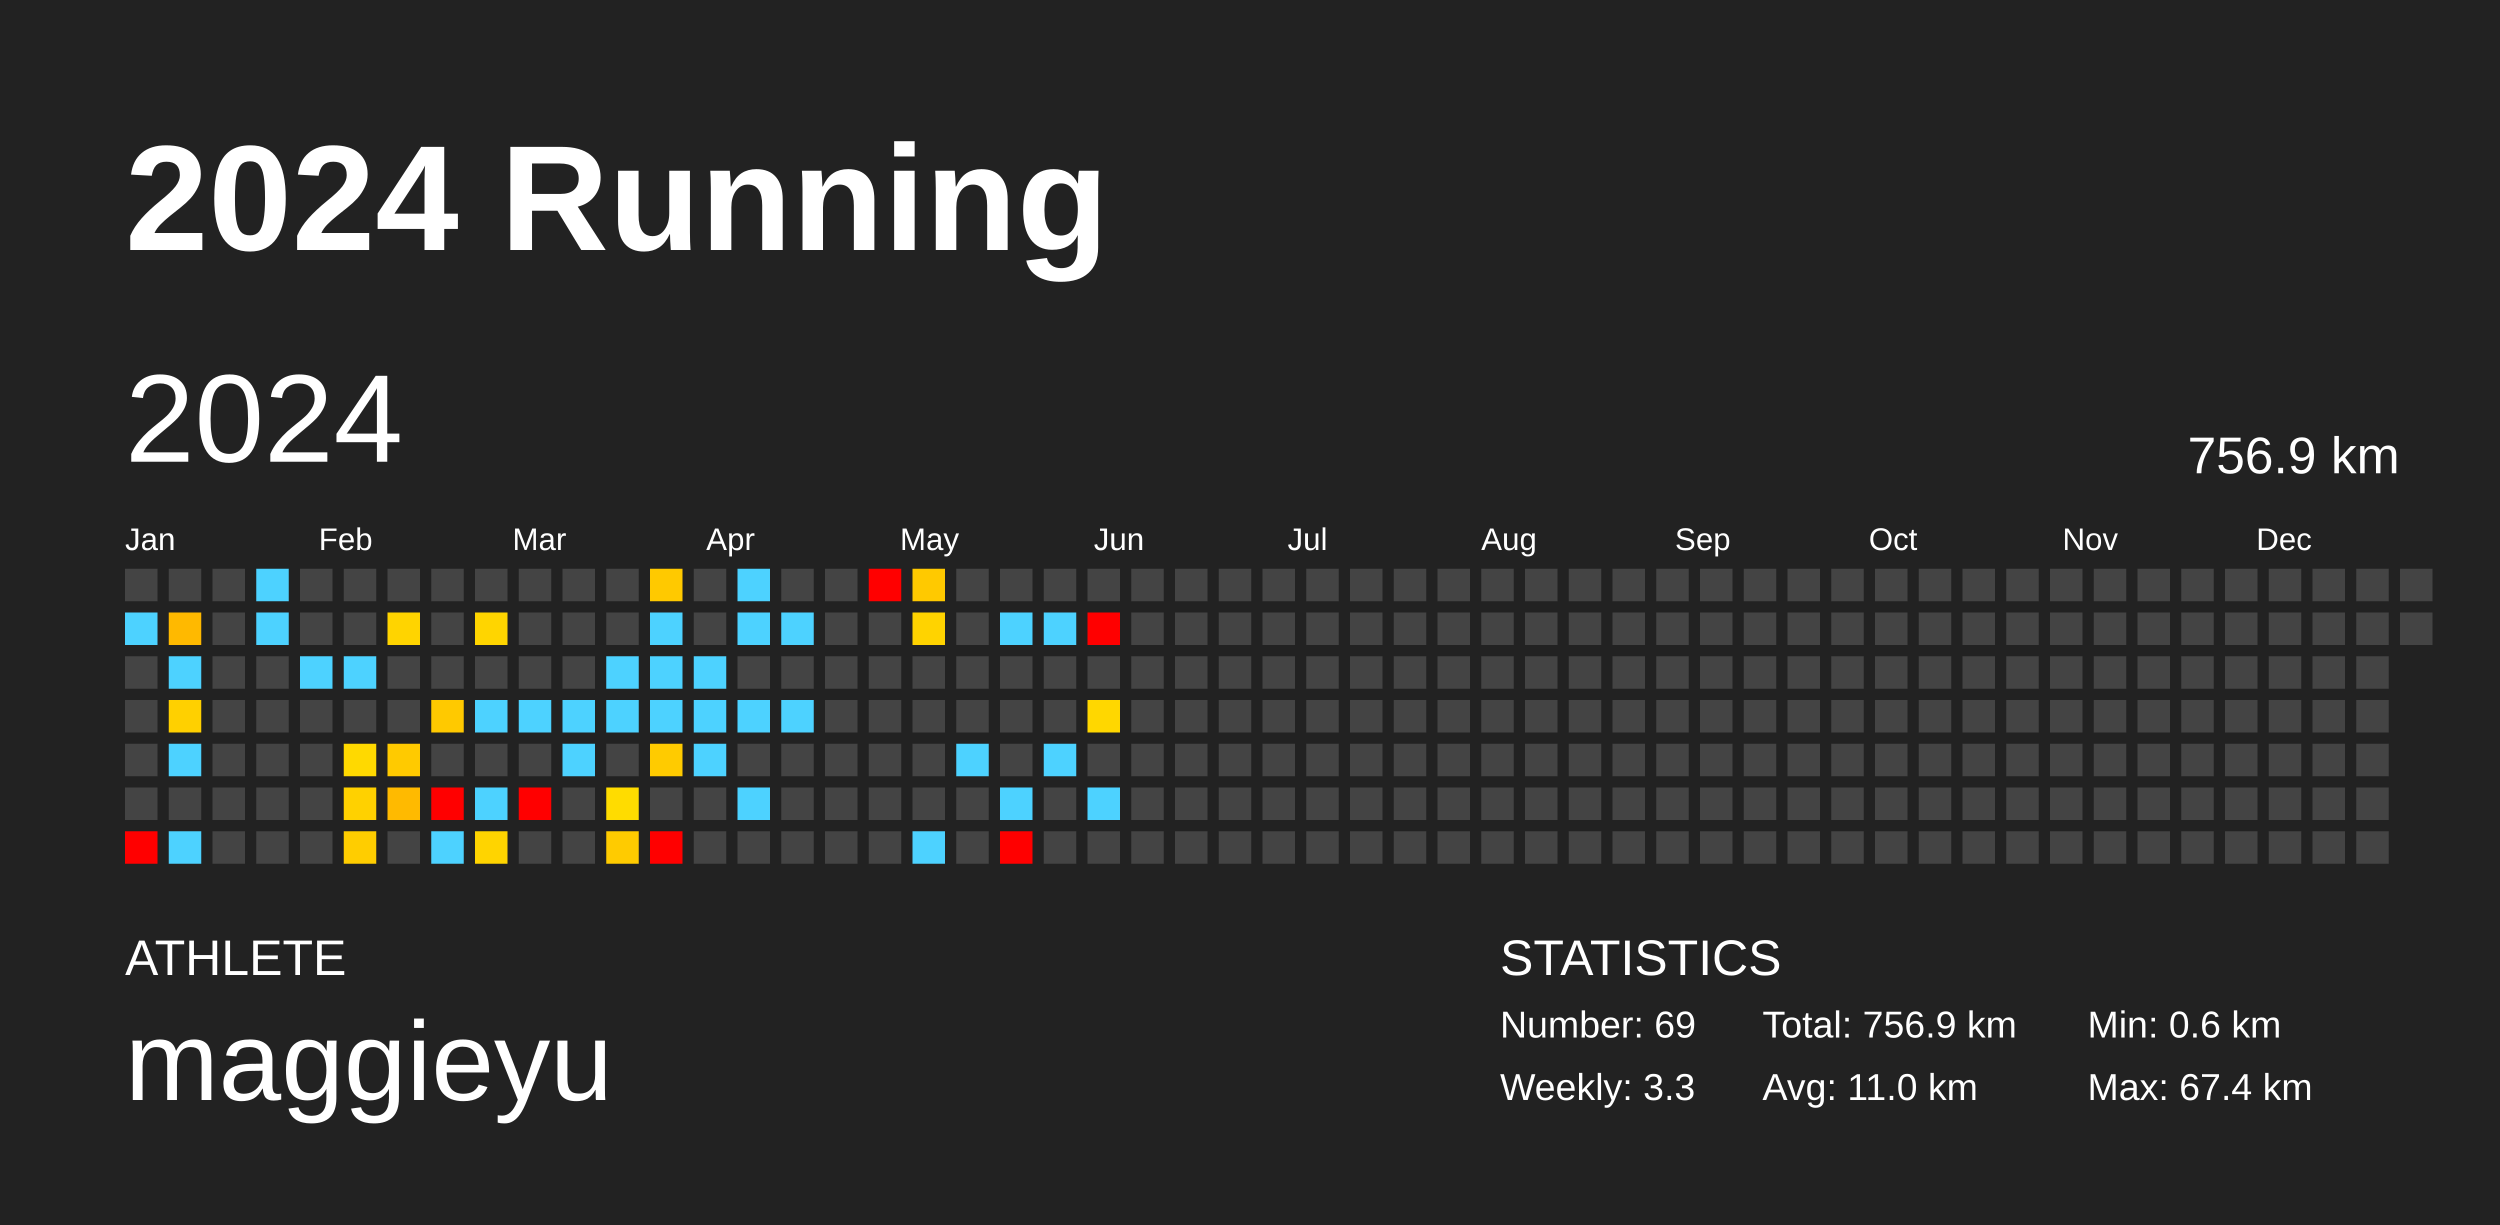
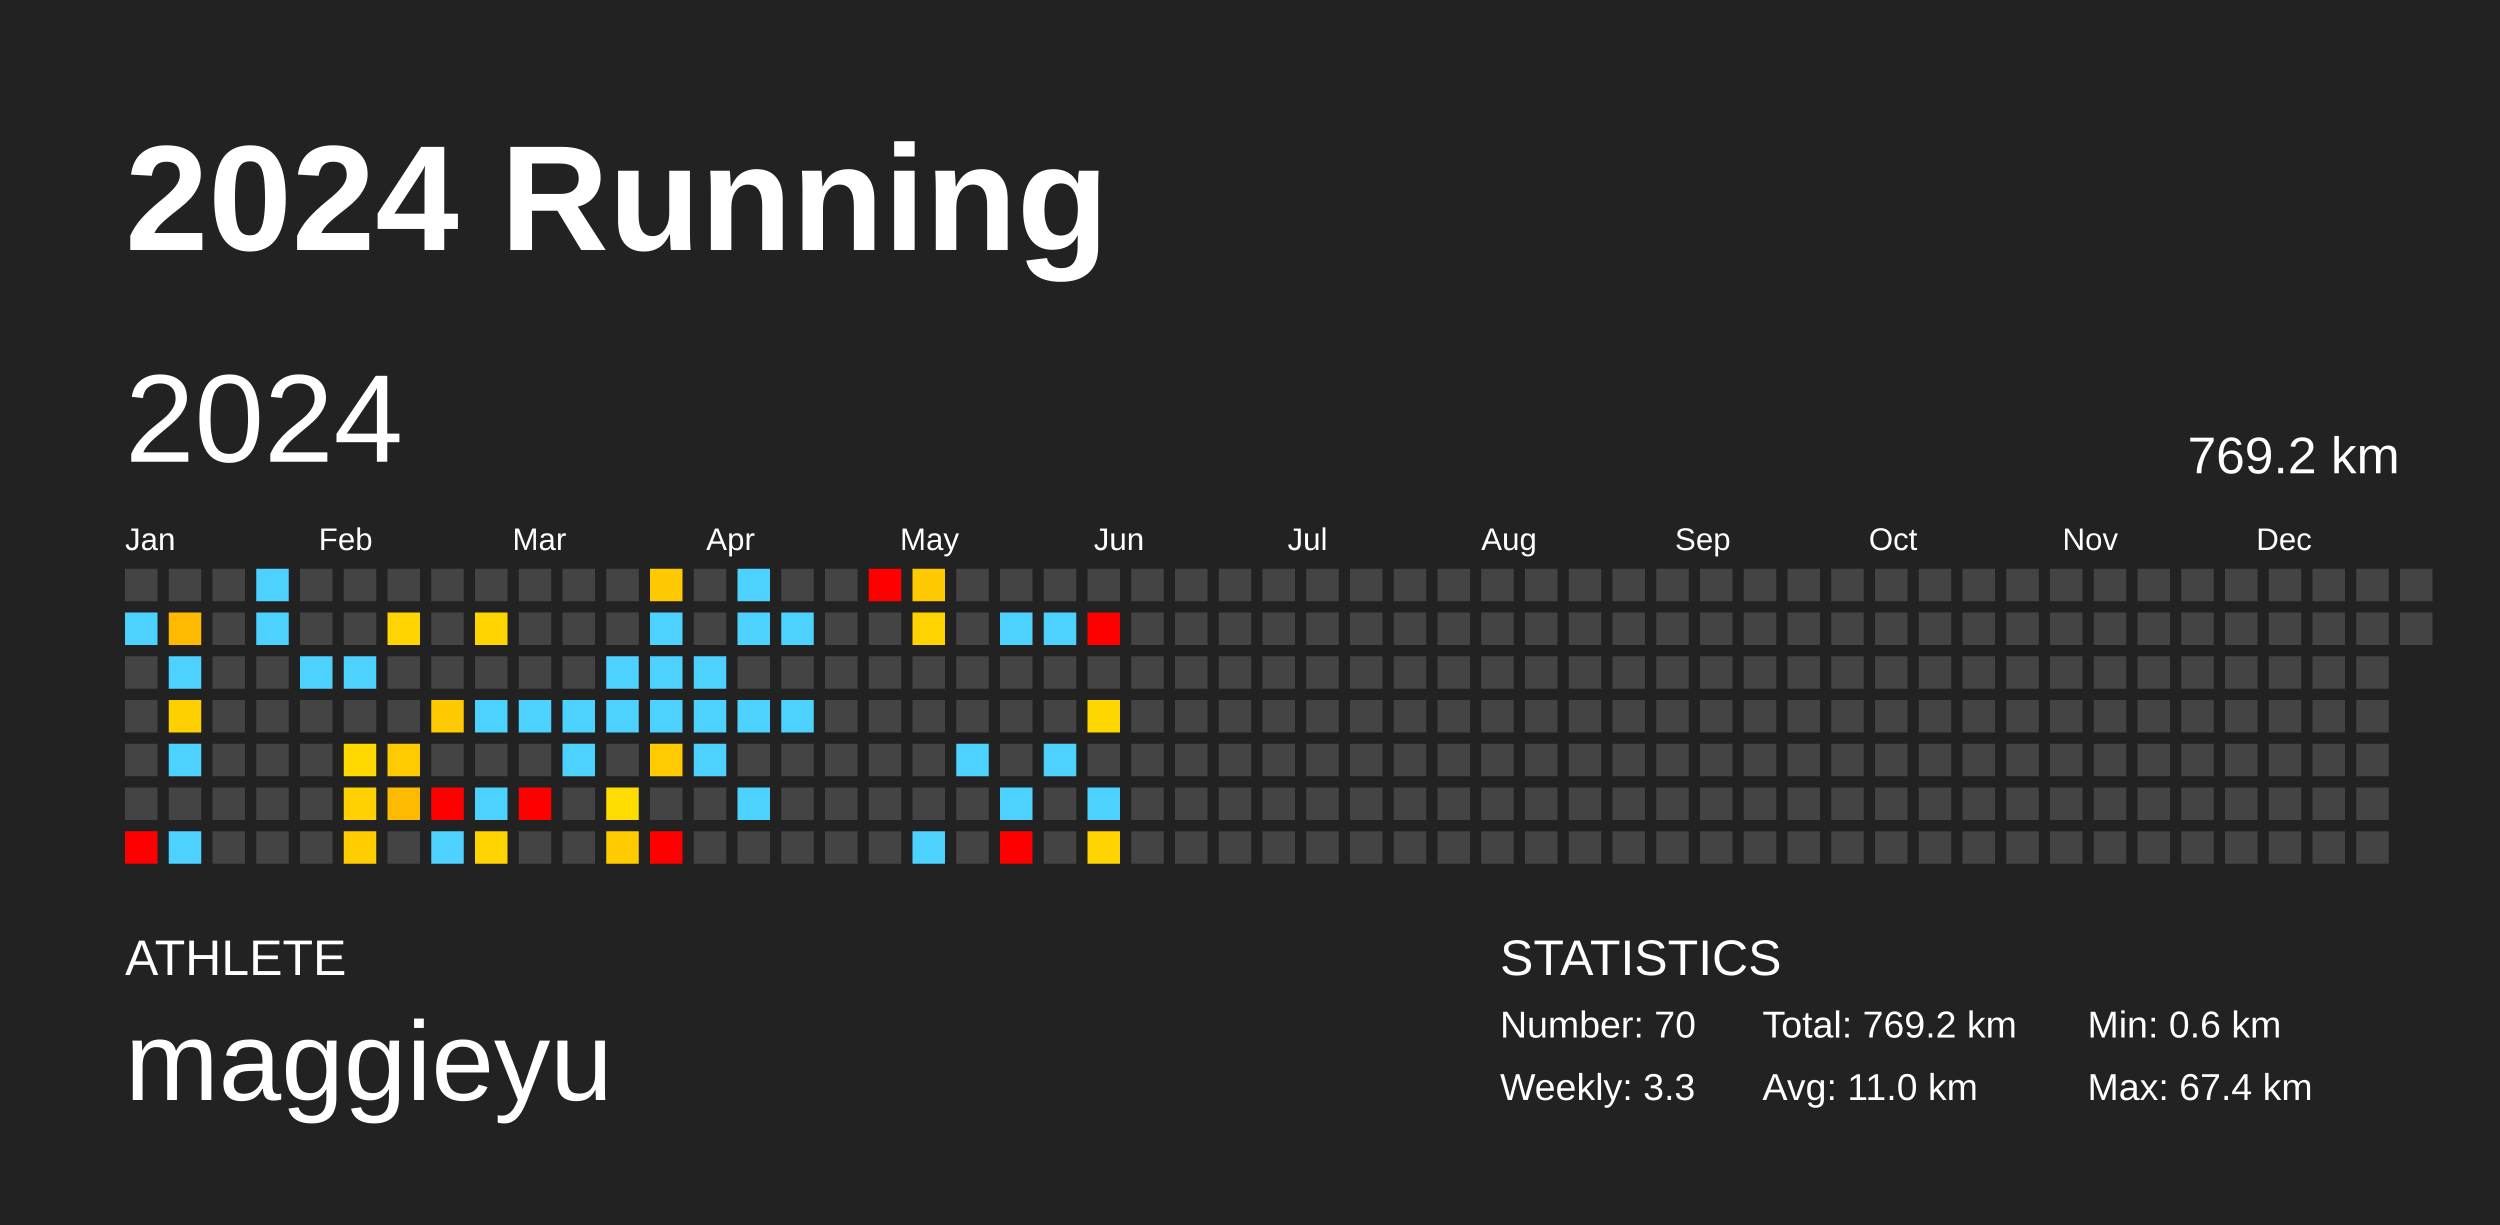
<svg xmlns="http://www.w3.org/2000/svg" baseProfile="full" height="98mm" version="1.1" viewBox="0,0,200,98" width="200mm">
  <defs />
  <rect fill="#222222" height="98" width="200" x="0" y="0" />
  <text fill="#FFFFFF" style="font-size:12px; font-family:Arial; font-weight:bold;" x="10" y="20">2024 Running</text>
  <text fill="#FFFFFF" style="font-size:4px; font-family:Arial" x="10" y="78">ATHLETE</text>
  <text fill="#FFFFFF" style="font-size:9px; font-family:Arial" x="10" y="88">maggieyu</text>
  <text fill="#FFFFFF" style="font-size:4px; font-family:Arial" x="120" y="78">STATISTICS</text>
-   <text fill="#FFFFFF" style="font-size:3px; font-family:Arial" x="120" y="83">Number: 69</text>
+   <text fill="#FFFFFF" style="font-size:3px; font-family:Arial" x="120" y="83">Number: 70</text>
  <text fill="#FFFFFF" style="font-size:3px; font-family:Arial" x="120" y="88">Weekly: 3.3</text>
-   <text fill="#FFFFFF" style="font-size:3px; font-family:Arial" x="141" y="83">Total: 756.9 km</text>
+   <text fill="#FFFFFF" style="font-size:3px; font-family:Arial" x="141" y="83">Total: 769.2 km</text>
  <text fill="#FFFFFF" style="font-size:3px; font-family:Arial" x="141" y="88">Avg: 11.0 km</text>
  <text fill="#FFFFFF" style="font-size:3px; font-family:Arial" x="167" y="83">Min: 0.6 km</text>
  <text fill="#FFFFFF" style="font-size:3px; font-family:Arial" x="167" y="88">Max: 67.4 km</text>
  <text dominant-baseline="hanging" fill="#FFFFFF" style="font-size:10.0px; font-family:Arial;" x="10" y="30">2024</text>
-   <text dominant-baseline="hanging" fill="#FFFFFF" style="font-size:4.125px; font-family:Arial;" x="175" y="35">756.9 km</text>
+   <text dominant-baseline="hanging" fill="#FFFFFF" style="font-size:4.125px; font-family:Arial;" x="175" y="35">769.2 km</text>
  <text fill="#FFFFFF" style="font-size:2.5px; font-family:Arial" x="10.0" y="44">Jan</text>
  <text fill="#FFFFFF" style="font-size:2.5px; font-family:Arial" x="25.5" y="44">Feb</text>
  <text fill="#FFFFFF" style="font-size:2.5px; font-family:Arial" x="41.0" y="44">Mar</text>
  <text fill="#FFFFFF" style="font-size:2.5px; font-family:Arial" x="56.5" y="44">Apr</text>
  <text fill="#FFFFFF" style="font-size:2.5px; font-family:Arial" x="72.0" y="44">May</text>
  <text fill="#FFFFFF" style="font-size:2.5px; font-family:Arial" x="87.5" y="44">Jun</text>
  <text fill="#FFFFFF" style="font-size:2.5px; font-family:Arial" x="103.0" y="44">Jul</text>
  <text fill="#FFFFFF" style="font-size:2.5px; font-family:Arial" x="118.5" y="44">Aug</text>
  <text fill="#FFFFFF" style="font-size:2.5px; font-family:Arial" x="134.0" y="44">Sep</text>
  <text fill="#FFFFFF" style="font-size:2.5px; font-family:Arial" x="149.5" y="44">Oct</text>
  <text fill="#FFFFFF" style="font-size:2.5px; font-family:Arial" x="165.0" y="44">Nov</text>
  <text fill="#FFFFFF" style="font-size:2.5px; font-family:Arial" x="180.5" y="44">Dec</text>
  <rect fill="#444444" height="2.6" width="2.6" x="10.0" y="45.5" />
  <rect fill="#4dd2ff" height="2.6" width="2.6" x="10.0" y="49.0" />
  <rect fill="#444444" height="2.6" width="2.6" x="10.0" y="52.5" />
  <rect fill="#444444" height="2.6" width="2.6" x="10.0" y="56.0" />
  <rect fill="#444444" height="2.6" width="2.6" x="10.0" y="59.5" />
  <rect fill="#444444" height="2.6" width="2.6" x="10.0" y="63.0" />
  <rect fill="red" height="2.6" width="2.6" x="10.0" y="66.5" />
  <rect fill="#444444" height="2.6" width="2.6" x="13.5" y="45.5" />
  <rect fill="#ffb900" height="2.6" width="2.6" x="13.5" y="49.0" />
  <rect fill="#4dd2ff" height="2.6" width="2.6" x="13.5" y="52.5" />
  <rect fill="#ffd000" height="2.6" width="2.6" x="13.5" y="56.0" />
  <rect fill="#4dd2ff" height="2.6" width="2.6" x="13.5" y="59.5" />
  <rect fill="#444444" height="2.6" width="2.6" x="13.5" y="63.0" />
  <rect fill="#4dd2ff" height="2.6" width="2.6" x="13.5" y="66.5" />
  <rect fill="#444444" height="2.6" width="2.6" x="17.0" y="45.5" />
  <rect fill="#444444" height="2.6" width="2.6" x="17.0" y="49.0" />
  <rect fill="#444444" height="2.6" width="2.6" x="17.0" y="52.5" />
  <rect fill="#444444" height="2.6" width="2.6" x="17.0" y="56.0" />
  <rect fill="#444444" height="2.6" width="2.6" x="17.0" y="59.5" />
  <rect fill="#444444" height="2.6" width="2.6" x="17.0" y="63.0" />
  <rect fill="#444444" height="2.6" width="2.6" x="17.0" y="66.5" />
  <rect fill="#4dd2ff" height="2.6" width="2.6" x="20.5" y="45.5" />
  <rect fill="#4dd2ff" height="2.6" width="2.6" x="20.5" y="49.0" />
  <rect fill="#444444" height="2.6" width="2.6" x="20.5" y="52.5" />
  <rect fill="#444444" height="2.6" width="2.6" x="20.5" y="56.0" />
  <rect fill="#444444" height="2.6" width="2.6" x="20.5" y="59.5" />
  <rect fill="#444444" height="2.6" width="2.6" x="20.5" y="63.0" />
  <rect fill="#444444" height="2.6" width="2.6" x="20.5" y="66.5" />
  <rect fill="#444444" height="2.6" width="2.6" x="24.0" y="45.5" />
  <rect fill="#444444" height="2.6" width="2.6" x="24.0" y="49.0" />
  <rect fill="#4dd2ff" height="2.6" width="2.6" x="24.0" y="52.5" />
  <rect fill="#444444" height="2.6" width="2.6" x="24.0" y="56.0" />
  <rect fill="#444444" height="2.6" width="2.6" x="24.0" y="59.5" />
  <rect fill="#444444" height="2.6" width="2.6" x="24.0" y="63.0" />
  <rect fill="#444444" height="2.6" width="2.6" x="24.0" y="66.5" />
  <rect fill="#444444" height="2.6" width="2.6" x="27.5" y="45.5" />
  <rect fill="#444444" height="2.6" width="2.6" x="27.5" y="49.0" />
  <rect fill="#4dd2ff" height="2.6" width="2.6" x="27.5" y="52.5" />
  <rect fill="#444444" height="2.6" width="2.6" x="27.5" y="56.0" />
  <rect fill="#ffd900" height="2.6" width="2.6" x="27.5" y="59.5" />
  <rect fill="#ffd100" height="2.6" width="2.6" x="27.5" y="63.0" />
  <rect fill="#ffcd00" height="2.6" width="2.6" x="27.5" y="66.5" />
  <rect fill="#444444" height="2.6" width="2.6" x="31.0" y="45.5" />
  <rect fill="#ffd400" height="2.6" width="2.6" x="31.0" y="49.0" />
  <rect fill="#444444" height="2.6" width="2.6" x="31.0" y="52.5" />
  <rect fill="#444444" height="2.6" width="2.6" x="31.0" y="56.0" />
  <rect fill="#ffca00" height="2.6" width="2.6" x="31.0" y="59.5" />
  <rect fill="#ffba00" height="2.6" width="2.6" x="31.0" y="63.0" />
  <rect fill="#444444" height="2.6" width="2.6" x="31.0" y="66.5" />
  <rect fill="#444444" height="2.6" width="2.6" x="34.5" y="45.5" />
  <rect fill="#444444" height="2.6" width="2.6" x="34.5" y="49.0" />
  <rect fill="#444444" height="2.6" width="2.6" x="34.5" y="52.5" />
  <rect fill="#ffc900" height="2.6" width="2.6" x="34.5" y="56.0" />
  <rect fill="#444444" height="2.6" width="2.6" x="34.5" y="59.5" />
  <rect fill="red" height="2.6" width="2.6" x="34.5" y="63.0" />
  <rect fill="#4dd2ff" height="2.6" width="2.6" x="34.5" y="66.5" />
  <rect fill="#444444" height="2.6" width="2.6" x="38.0" y="45.5" />
  <rect fill="#ffd500" height="2.6" width="2.6" x="38.0" y="49.0" />
  <rect fill="#444444" height="2.6" width="2.6" x="38.0" y="52.5" />
  <rect fill="#4dd2ff" height="2.6" width="2.6" x="38.0" y="56.0" />
  <rect fill="#444444" height="2.6" width="2.6" x="38.0" y="59.5" />
  <rect fill="#4dd2ff" height="2.6" width="2.6" x="38.0" y="63.0" />
  <rect fill="#ffd400" height="2.6" width="2.6" x="38.0" y="66.5" />
  <rect fill="#444444" height="2.6" width="2.6" x="41.5" y="45.5" />
  <rect fill="#444444" height="2.6" width="2.6" x="41.5" y="49.0" />
  <rect fill="#444444" height="2.6" width="2.6" x="41.5" y="52.5" />
  <rect fill="#4dd2ff" height="2.6" width="2.6" x="41.5" y="56.0" />
  <rect fill="#444444" height="2.6" width="2.6" x="41.5" y="59.5" />
  <rect fill="red" height="2.6" width="2.6" x="41.5" y="63.0" />
  <rect fill="#444444" height="2.6" width="2.6" x="41.5" y="66.5" />
  <rect fill="#444444" height="2.6" width="2.6" x="45.0" y="45.5" />
  <rect fill="#444444" height="2.6" width="2.6" x="45.0" y="49.0" />
  <rect fill="#444444" height="2.6" width="2.6" x="45.0" y="52.5" />
  <rect fill="#4dd2ff" height="2.6" width="2.6" x="45.0" y="56.0" />
  <rect fill="#4dd2ff" height="2.6" width="2.6" x="45.0" y="59.5" />
  <rect fill="#444444" height="2.6" width="2.6" x="45.0" y="63.0" />
  <rect fill="#444444" height="2.6" width="2.6" x="45.0" y="66.5" />
  <rect fill="#444444" height="2.6" width="2.6" x="48.5" y="45.5" />
  <rect fill="#444444" height="2.6" width="2.6" x="48.5" y="49.0" />
  <rect fill="#4dd2ff" height="2.6" width="2.6" x="48.5" y="52.5" />
  <rect fill="#4dd2ff" height="2.6" width="2.6" x="48.5" y="56.0" />
  <rect fill="#444444" height="2.6" width="2.6" x="48.5" y="59.5" />
  <rect fill="#ffdc00" height="2.6" width="2.6" x="48.5" y="63.0" />
  <rect fill="#ffcb00" height="2.6" width="2.6" x="48.5" y="66.5" />
  <rect fill="#ffc900" height="2.6" width="2.6" x="52.0" y="45.5" />
  <rect fill="#4dd2ff" height="2.6" width="2.6" x="52.0" y="49.0" />
  <rect fill="#4dd2ff" height="2.6" width="2.6" x="52.0" y="52.5" />
  <rect fill="#4dd2ff" height="2.6" width="2.6" x="52.0" y="56.0" />
  <rect fill="#ffcb00" height="2.6" width="2.6" x="52.0" y="59.5" />
  <rect fill="#444444" height="2.6" width="2.6" x="52.0" y="63.0" />
  <rect fill="red" height="2.6" width="2.6" x="52.0" y="66.5" />
  <rect fill="#444444" height="2.6" width="2.6" x="55.5" y="45.5" />
  <rect fill="#444444" height="2.6" width="2.6" x="55.5" y="49.0" />
  <rect fill="#4dd2ff" height="2.6" width="2.6" x="55.5" y="52.5" />
  <rect fill="#4dd2ff" height="2.6" width="2.6" x="55.5" y="56.0" />
  <rect fill="#4dd2ff" height="2.6" width="2.6" x="55.5" y="59.5" />
  <rect fill="#444444" height="2.6" width="2.6" x="55.5" y="63.0" />
  <rect fill="#444444" height="2.6" width="2.6" x="55.5" y="66.5" />
  <rect fill="#4dd2ff" height="2.6" width="2.6" x="59.0" y="45.5" />
  <rect fill="#4dd2ff" height="2.6" width="2.6" x="59.0" y="49.0" />
  <rect fill="#444444" height="2.6" width="2.6" x="59.0" y="52.5" />
  <rect fill="#4dd2ff" height="2.6" width="2.6" x="59.0" y="56.0" />
  <rect fill="#444444" height="2.6" width="2.6" x="59.0" y="59.5" />
  <rect fill="#4dd2ff" height="2.6" width="2.6" x="59.0" y="63.0" />
  <rect fill="#444444" height="2.6" width="2.6" x="59.0" y="66.5" />
  <rect fill="#444444" height="2.6" width="2.6" x="62.5" y="45.5" />
  <rect fill="#4dd2ff" height="2.6" width="2.6" x="62.5" y="49.0" />
  <rect fill="#444444" height="2.6" width="2.6" x="62.5" y="52.5" />
  <rect fill="#4dd2ff" height="2.6" width="2.6" x="62.5" y="56.0" />
  <rect fill="#444444" height="2.6" width="2.6" x="62.5" y="59.5" />
  <rect fill="#444444" height="2.6" width="2.6" x="62.5" y="63.0" />
  <rect fill="#444444" height="2.6" width="2.6" x="62.5" y="66.5" />
  <rect fill="#444444" height="2.6" width="2.6" x="66.0" y="45.5" />
  <rect fill="#444444" height="2.6" width="2.6" x="66.0" y="49.0" />
  <rect fill="#444444" height="2.6" width="2.6" x="66.0" y="52.5" />
  <rect fill="#444444" height="2.6" width="2.6" x="66.0" y="56.0" />
  <rect fill="#444444" height="2.6" width="2.6" x="66.0" y="59.5" />
  <rect fill="#444444" height="2.6" width="2.6" x="66.0" y="63.0" />
  <rect fill="#444444" height="2.6" width="2.6" x="66.0" y="66.5" />
  <rect fill="red" height="2.6" width="2.6" x="69.5" y="45.5" />
  <rect fill="#444444" height="2.6" width="2.6" x="69.5" y="49.0" />
  <rect fill="#444444" height="2.6" width="2.6" x="69.5" y="52.5" />
  <rect fill="#444444" height="2.6" width="2.6" x="69.5" y="56.0" />
  <rect fill="#444444" height="2.6" width="2.6" x="69.5" y="59.5" />
  <rect fill="#444444" height="2.6" width="2.6" x="69.5" y="63.0" />
  <rect fill="#444444" height="2.6" width="2.6" x="69.5" y="66.5" />
  <rect fill="#ffc900" height="2.6" width="2.6" x="73.0" y="45.5" />
  <rect fill="#ffd300" height="2.6" width="2.6" x="73.0" y="49.0" />
  <rect fill="#444444" height="2.6" width="2.6" x="73.0" y="52.5" />
  <rect fill="#444444" height="2.6" width="2.6" x="73.0" y="56.0" />
  <rect fill="#444444" height="2.6" width="2.6" x="73.0" y="59.5" />
  <rect fill="#444444" height="2.6" width="2.6" x="73.0" y="63.0" />
  <rect fill="#4dd2ff" height="2.6" width="2.6" x="73.0" y="66.5" />
  <rect fill="#444444" height="2.6" width="2.6" x="76.5" y="45.5" />
  <rect fill="#444444" height="2.6" width="2.6" x="76.5" y="49.0" />
  <rect fill="#444444" height="2.6" width="2.6" x="76.5" y="52.5" />
  <rect fill="#444444" height="2.6" width="2.6" x="76.5" y="56.0" />
  <rect fill="#4dd2ff" height="2.6" width="2.6" x="76.5" y="59.5" />
  <rect fill="#444444" height="2.6" width="2.6" x="76.5" y="63.0" />
  <rect fill="#444444" height="2.6" width="2.6" x="76.5" y="66.5" />
  <rect fill="#444444" height="2.6" width="2.6" x="80.0" y="45.5" />
  <rect fill="#4dd2ff" height="2.6" width="2.6" x="80.0" y="49.0" />
  <rect fill="#444444" height="2.6" width="2.6" x="80.0" y="52.5" />
  <rect fill="#444444" height="2.6" width="2.6" x="80.0" y="56.0" />
  <rect fill="#444444" height="2.6" width="2.6" x="80.0" y="59.5" />
  <rect fill="#4dd2ff" height="2.6" width="2.6" x="80.0" y="63.0" />
  <rect fill="red" height="2.6" width="2.6" x="80.0" y="66.5" />
  <rect fill="#444444" height="2.6" width="2.6" x="83.5" y="45.5" />
  <rect fill="#4dd2ff" height="2.6" width="2.6" x="83.5" y="49.0" />
  <rect fill="#444444" height="2.6" width="2.6" x="83.5" y="52.5" />
  <rect fill="#444444" height="2.6" width="2.6" x="83.5" y="56.0" />
  <rect fill="#4dd2ff" height="2.6" width="2.6" x="83.5" y="59.5" />
  <rect fill="#444444" height="2.6" width="2.6" x="83.5" y="63.0" />
  <rect fill="#444444" height="2.6" width="2.6" x="83.5" y="66.5" />
  <rect fill="#444444" height="2.6" width="2.6" x="87.0" y="45.5" />
  <rect fill="red" height="2.6" width="2.6" x="87.0" y="49.0" />
  <rect fill="#444444" height="2.6" width="2.6" x="87.0" y="52.5" />
  <rect fill="#ffd700" height="2.6" width="2.6" x="87.0" y="56.0" />
  <rect fill="#444444" height="2.6" width="2.6" x="87.0" y="59.5" />
  <rect fill="#4dd2ff" height="2.6" width="2.6" x="87.0" y="63.0" />
-   <rect fill="#444444" height="2.6" width="2.6" x="87.0" y="66.5" />
+   <rect fill="#ffd400" height="2.6" width="2.6" x="87.0" y="66.5" />
  <rect fill="#444444" height="2.6" width="2.6" x="90.5" y="45.5" />
  <rect fill="#444444" height="2.6" width="2.6" x="90.5" y="49.0" />
  <rect fill="#444444" height="2.6" width="2.6" x="90.5" y="52.5" />
  <rect fill="#444444" height="2.6" width="2.6" x="90.5" y="56.0" />
  <rect fill="#444444" height="2.6" width="2.6" x="90.5" y="59.5" />
  <rect fill="#444444" height="2.6" width="2.6" x="90.5" y="63.0" />
  <rect fill="#444444" height="2.6" width="2.6" x="90.5" y="66.5" />
  <rect fill="#444444" height="2.6" width="2.6" x="94.0" y="45.5" />
  <rect fill="#444444" height="2.6" width="2.6" x="94.0" y="49.0" />
  <rect fill="#444444" height="2.6" width="2.6" x="94.0" y="52.5" />
  <rect fill="#444444" height="2.6" width="2.6" x="94.0" y="56.0" />
  <rect fill="#444444" height="2.6" width="2.6" x="94.0" y="59.5" />
  <rect fill="#444444" height="2.6" width="2.6" x="94.0" y="63.0" />
  <rect fill="#444444" height="2.6" width="2.6" x="94.0" y="66.5" />
  <rect fill="#444444" height="2.6" width="2.6" x="97.5" y="45.5" />
  <rect fill="#444444" height="2.6" width="2.6" x="97.5" y="49.0" />
  <rect fill="#444444" height="2.6" width="2.6" x="97.5" y="52.5" />
  <rect fill="#444444" height="2.6" width="2.6" x="97.5" y="56.0" />
  <rect fill="#444444" height="2.6" width="2.6" x="97.5" y="59.5" />
  <rect fill="#444444" height="2.6" width="2.6" x="97.5" y="63.0" />
  <rect fill="#444444" height="2.6" width="2.6" x="97.5" y="66.5" />
  <rect fill="#444444" height="2.6" width="2.6" x="101.0" y="45.5" />
  <rect fill="#444444" height="2.6" width="2.6" x="101.0" y="49.0" />
  <rect fill="#444444" height="2.6" width="2.6" x="101.0" y="52.5" />
  <rect fill="#444444" height="2.6" width="2.6" x="101.0" y="56.0" />
  <rect fill="#444444" height="2.6" width="2.6" x="101.0" y="59.5" />
  <rect fill="#444444" height="2.6" width="2.6" x="101.0" y="63.0" />
  <rect fill="#444444" height="2.6" width="2.6" x="101.0" y="66.5" />
  <rect fill="#444444" height="2.6" width="2.6" x="104.5" y="45.5" />
  <rect fill="#444444" height="2.6" width="2.6" x="104.5" y="49.0" />
  <rect fill="#444444" height="2.6" width="2.6" x="104.5" y="52.5" />
  <rect fill="#444444" height="2.6" width="2.6" x="104.5" y="56.0" />
  <rect fill="#444444" height="2.6" width="2.6" x="104.5" y="59.5" />
  <rect fill="#444444" height="2.6" width="2.6" x="104.5" y="63.0" />
  <rect fill="#444444" height="2.6" width="2.6" x="104.5" y="66.5" />
  <rect fill="#444444" height="2.6" width="2.6" x="108.0" y="45.5" />
  <rect fill="#444444" height="2.6" width="2.6" x="108.0" y="49.0" />
  <rect fill="#444444" height="2.6" width="2.6" x="108.0" y="52.5" />
  <rect fill="#444444" height="2.6" width="2.6" x="108.0" y="56.0" />
  <rect fill="#444444" height="2.6" width="2.6" x="108.0" y="59.5" />
  <rect fill="#444444" height="2.6" width="2.6" x="108.0" y="63.0" />
  <rect fill="#444444" height="2.6" width="2.6" x="108.0" y="66.5" />
  <rect fill="#444444" height="2.6" width="2.6" x="111.5" y="45.5" />
  <rect fill="#444444" height="2.6" width="2.6" x="111.5" y="49.0" />
  <rect fill="#444444" height="2.6" width="2.6" x="111.5" y="52.5" />
  <rect fill="#444444" height="2.6" width="2.6" x="111.5" y="56.0" />
  <rect fill="#444444" height="2.6" width="2.6" x="111.5" y="59.5" />
  <rect fill="#444444" height="2.6" width="2.6" x="111.5" y="63.0" />
  <rect fill="#444444" height="2.6" width="2.6" x="111.5" y="66.5" />
  <rect fill="#444444" height="2.6" width="2.6" x="115.0" y="45.5" />
  <rect fill="#444444" height="2.6" width="2.6" x="115.0" y="49.0" />
  <rect fill="#444444" height="2.6" width="2.6" x="115.0" y="52.5" />
  <rect fill="#444444" height="2.6" width="2.6" x="115.0" y="56.0" />
  <rect fill="#444444" height="2.6" width="2.6" x="115.0" y="59.5" />
  <rect fill="#444444" height="2.6" width="2.6" x="115.0" y="63.0" />
  <rect fill="#444444" height="2.6" width="2.6" x="115.0" y="66.5" />
  <rect fill="#444444" height="2.6" width="2.6" x="118.5" y="45.5" />
  <rect fill="#444444" height="2.6" width="2.6" x="118.5" y="49.0" />
  <rect fill="#444444" height="2.6" width="2.6" x="118.5" y="52.5" />
  <rect fill="#444444" height="2.6" width="2.6" x="118.5" y="56.0" />
  <rect fill="#444444" height="2.6" width="2.6" x="118.5" y="59.5" />
  <rect fill="#444444" height="2.6" width="2.6" x="118.5" y="63.0" />
  <rect fill="#444444" height="2.6" width="2.6" x="118.5" y="66.5" />
  <rect fill="#444444" height="2.6" width="2.6" x="122.0" y="45.5" />
  <rect fill="#444444" height="2.6" width="2.6" x="122.0" y="49.0" />
  <rect fill="#444444" height="2.6" width="2.6" x="122.0" y="52.5" />
  <rect fill="#444444" height="2.6" width="2.6" x="122.0" y="56.0" />
  <rect fill="#444444" height="2.6" width="2.6" x="122.0" y="59.5" />
  <rect fill="#444444" height="2.6" width="2.6" x="122.0" y="63.0" />
  <rect fill="#444444" height="2.6" width="2.6" x="122.0" y="66.5" />
  <rect fill="#444444" height="2.6" width="2.6" x="125.5" y="45.5" />
  <rect fill="#444444" height="2.6" width="2.6" x="125.5" y="49.0" />
  <rect fill="#444444" height="2.6" width="2.6" x="125.5" y="52.5" />
  <rect fill="#444444" height="2.6" width="2.6" x="125.5" y="56.0" />
  <rect fill="#444444" height="2.6" width="2.6" x="125.5" y="59.5" />
  <rect fill="#444444" height="2.6" width="2.6" x="125.5" y="63.0" />
  <rect fill="#444444" height="2.6" width="2.6" x="125.5" y="66.5" />
  <rect fill="#444444" height="2.6" width="2.6" x="129.0" y="45.5" />
  <rect fill="#444444" height="2.6" width="2.6" x="129.0" y="49.0" />
  <rect fill="#444444" height="2.6" width="2.6" x="129.0" y="52.5" />
  <rect fill="#444444" height="2.6" width="2.6" x="129.0" y="56.0" />
  <rect fill="#444444" height="2.6" width="2.6" x="129.0" y="59.5" />
  <rect fill="#444444" height="2.6" width="2.6" x="129.0" y="63.0" />
  <rect fill="#444444" height="2.6" width="2.6" x="129.0" y="66.5" />
  <rect fill="#444444" height="2.6" width="2.6" x="132.5" y="45.5" />
  <rect fill="#444444" height="2.6" width="2.6" x="132.5" y="49.0" />
  <rect fill="#444444" height="2.6" width="2.6" x="132.5" y="52.5" />
  <rect fill="#444444" height="2.6" width="2.6" x="132.5" y="56.0" />
  <rect fill="#444444" height="2.6" width="2.6" x="132.5" y="59.5" />
  <rect fill="#444444" height="2.6" width="2.6" x="132.5" y="63.0" />
  <rect fill="#444444" height="2.6" width="2.6" x="132.5" y="66.5" />
  <rect fill="#444444" height="2.6" width="2.6" x="136.0" y="45.5" />
  <rect fill="#444444" height="2.6" width="2.6" x="136.0" y="49.0" />
  <rect fill="#444444" height="2.6" width="2.6" x="136.0" y="52.5" />
  <rect fill="#444444" height="2.6" width="2.6" x="136.0" y="56.0" />
  <rect fill="#444444" height="2.6" width="2.6" x="136.0" y="59.5" />
  <rect fill="#444444" height="2.6" width="2.6" x="136.0" y="63.0" />
  <rect fill="#444444" height="2.6" width="2.6" x="136.0" y="66.5" />
  <rect fill="#444444" height="2.6" width="2.6" x="139.5" y="45.5" />
  <rect fill="#444444" height="2.6" width="2.6" x="139.5" y="49.0" />
  <rect fill="#444444" height="2.6" width="2.6" x="139.5" y="52.5" />
  <rect fill="#444444" height="2.6" width="2.6" x="139.5" y="56.0" />
  <rect fill="#444444" height="2.6" width="2.6" x="139.5" y="59.5" />
  <rect fill="#444444" height="2.6" width="2.6" x="139.5" y="63.0" />
  <rect fill="#444444" height="2.6" width="2.6" x="139.5" y="66.5" />
  <rect fill="#444444" height="2.6" width="2.6" x="143.0" y="45.5" />
  <rect fill="#444444" height="2.6" width="2.6" x="143.0" y="49.0" />
  <rect fill="#444444" height="2.6" width="2.6" x="143.0" y="52.5" />
  <rect fill="#444444" height="2.6" width="2.6" x="143.0" y="56.0" />
  <rect fill="#444444" height="2.6" width="2.6" x="143.0" y="59.5" />
  <rect fill="#444444" height="2.6" width="2.6" x="143.0" y="63.0" />
  <rect fill="#444444" height="2.6" width="2.6" x="143.0" y="66.5" />
  <rect fill="#444444" height="2.6" width="2.6" x="146.5" y="45.5" />
  <rect fill="#444444" height="2.6" width="2.6" x="146.5" y="49.0" />
  <rect fill="#444444" height="2.6" width="2.6" x="146.5" y="52.5" />
  <rect fill="#444444" height="2.6" width="2.6" x="146.5" y="56.0" />
  <rect fill="#444444" height="2.6" width="2.6" x="146.5" y="59.5" />
  <rect fill="#444444" height="2.6" width="2.6" x="146.5" y="63.0" />
  <rect fill="#444444" height="2.6" width="2.6" x="146.5" y="66.5" />
  <rect fill="#444444" height="2.6" width="2.6" x="150.0" y="45.5" />
  <rect fill="#444444" height="2.6" width="2.6" x="150.0" y="49.0" />
  <rect fill="#444444" height="2.6" width="2.6" x="150.0" y="52.5" />
  <rect fill="#444444" height="2.6" width="2.6" x="150.0" y="56.0" />
  <rect fill="#444444" height="2.6" width="2.6" x="150.0" y="59.5" />
  <rect fill="#444444" height="2.6" width="2.6" x="150.0" y="63.0" />
  <rect fill="#444444" height="2.6" width="2.6" x="150.0" y="66.5" />
  <rect fill="#444444" height="2.6" width="2.6" x="153.5" y="45.5" />
  <rect fill="#444444" height="2.6" width="2.6" x="153.5" y="49.0" />
  <rect fill="#444444" height="2.6" width="2.6" x="153.5" y="52.5" />
  <rect fill="#444444" height="2.6" width="2.6" x="153.5" y="56.0" />
  <rect fill="#444444" height="2.6" width="2.6" x="153.5" y="59.5" />
  <rect fill="#444444" height="2.6" width="2.6" x="153.5" y="63.0" />
  <rect fill="#444444" height="2.6" width="2.6" x="153.5" y="66.5" />
  <rect fill="#444444" height="2.6" width="2.6" x="157.0" y="45.5" />
  <rect fill="#444444" height="2.6" width="2.6" x="157.0" y="49.0" />
  <rect fill="#444444" height="2.6" width="2.6" x="157.0" y="52.5" />
  <rect fill="#444444" height="2.6" width="2.6" x="157.0" y="56.0" />
  <rect fill="#444444" height="2.6" width="2.6" x="157.0" y="59.5" />
  <rect fill="#444444" height="2.6" width="2.6" x="157.0" y="63.0" />
  <rect fill="#444444" height="2.6" width="2.6" x="157.0" y="66.5" />
  <rect fill="#444444" height="2.6" width="2.6" x="160.5" y="45.5" />
  <rect fill="#444444" height="2.6" width="2.6" x="160.5" y="49.0" />
  <rect fill="#444444" height="2.6" width="2.6" x="160.5" y="52.5" />
  <rect fill="#444444" height="2.6" width="2.6" x="160.5" y="56.0" />
  <rect fill="#444444" height="2.6" width="2.6" x="160.5" y="59.5" />
  <rect fill="#444444" height="2.6" width="2.6" x="160.5" y="63.0" />
  <rect fill="#444444" height="2.6" width="2.6" x="160.5" y="66.5" />
  <rect fill="#444444" height="2.6" width="2.6" x="164.0" y="45.5" />
  <rect fill="#444444" height="2.6" width="2.6" x="164.0" y="49.0" />
  <rect fill="#444444" height="2.6" width="2.6" x="164.0" y="52.5" />
  <rect fill="#444444" height="2.6" width="2.6" x="164.0" y="56.0" />
  <rect fill="#444444" height="2.6" width="2.6" x="164.0" y="59.5" />
  <rect fill="#444444" height="2.6" width="2.6" x="164.0" y="63.0" />
  <rect fill="#444444" height="2.6" width="2.6" x="164.0" y="66.5" />
  <rect fill="#444444" height="2.6" width="2.6" x="167.5" y="45.5" />
  <rect fill="#444444" height="2.6" width="2.6" x="167.5" y="49.0" />
  <rect fill="#444444" height="2.6" width="2.6" x="167.5" y="52.5" />
  <rect fill="#444444" height="2.6" width="2.6" x="167.5" y="56.0" />
  <rect fill="#444444" height="2.6" width="2.6" x="167.5" y="59.5" />
  <rect fill="#444444" height="2.6" width="2.6" x="167.5" y="63.0" />
  <rect fill="#444444" height="2.6" width="2.6" x="167.5" y="66.5" />
  <rect fill="#444444" height="2.6" width="2.6" x="171.0" y="45.5" />
  <rect fill="#444444" height="2.6" width="2.6" x="171.0" y="49.0" />
  <rect fill="#444444" height="2.6" width="2.6" x="171.0" y="52.5" />
  <rect fill="#444444" height="2.6" width="2.6" x="171.0" y="56.0" />
  <rect fill="#444444" height="2.6" width="2.6" x="171.0" y="59.5" />
  <rect fill="#444444" height="2.6" width="2.6" x="171.0" y="63.0" />
  <rect fill="#444444" height="2.6" width="2.6" x="171.0" y="66.5" />
  <rect fill="#444444" height="2.6" width="2.6" x="174.5" y="45.5" />
  <rect fill="#444444" height="2.6" width="2.6" x="174.5" y="49.0" />
  <rect fill="#444444" height="2.6" width="2.6" x="174.5" y="52.5" />
  <rect fill="#444444" height="2.6" width="2.6" x="174.5" y="56.0" />
  <rect fill="#444444" height="2.6" width="2.6" x="174.5" y="59.5" />
  <rect fill="#444444" height="2.6" width="2.6" x="174.5" y="63.0" />
  <rect fill="#444444" height="2.6" width="2.6" x="174.5" y="66.5" />
  <rect fill="#444444" height="2.6" width="2.6" x="178.0" y="45.5" />
  <rect fill="#444444" height="2.6" width="2.6" x="178.0" y="49.0" />
  <rect fill="#444444" height="2.6" width="2.6" x="178.0" y="52.5" />
  <rect fill="#444444" height="2.6" width="2.6" x="178.0" y="56.0" />
  <rect fill="#444444" height="2.6" width="2.6" x="178.0" y="59.5" />
  <rect fill="#444444" height="2.6" width="2.6" x="178.0" y="63.0" />
  <rect fill="#444444" height="2.6" width="2.6" x="178.0" y="66.5" />
  <rect fill="#444444" height="2.6" width="2.6" x="181.5" y="45.5" />
  <rect fill="#444444" height="2.6" width="2.6" x="181.5" y="49.0" />
  <rect fill="#444444" height="2.6" width="2.6" x="181.5" y="52.5" />
  <rect fill="#444444" height="2.6" width="2.6" x="181.5" y="56.0" />
  <rect fill="#444444" height="2.6" width="2.6" x="181.5" y="59.5" />
  <rect fill="#444444" height="2.6" width="2.6" x="181.5" y="63.0" />
  <rect fill="#444444" height="2.6" width="2.6" x="181.5" y="66.5" />
  <rect fill="#444444" height="2.6" width="2.6" x="185.0" y="45.5" />
  <rect fill="#444444" height="2.6" width="2.6" x="185.0" y="49.0" />
  <rect fill="#444444" height="2.6" width="2.6" x="185.0" y="52.5" />
  <rect fill="#444444" height="2.6" width="2.6" x="185.0" y="56.0" />
  <rect fill="#444444" height="2.6" width="2.6" x="185.0" y="59.5" />
  <rect fill="#444444" height="2.6" width="2.6" x="185.0" y="63.0" />
  <rect fill="#444444" height="2.6" width="2.6" x="185.0" y="66.5" />
  <rect fill="#444444" height="2.6" width="2.6" x="188.5" y="45.5" />
  <rect fill="#444444" height="2.6" width="2.6" x="188.5" y="49.0" />
  <rect fill="#444444" height="2.6" width="2.6" x="188.5" y="52.5" />
  <rect fill="#444444" height="2.6" width="2.6" x="188.5" y="56.0" />
  <rect fill="#444444" height="2.6" width="2.6" x="188.5" y="59.5" />
  <rect fill="#444444" height="2.6" width="2.6" x="188.5" y="63.0" />
  <rect fill="#444444" height="2.6" width="2.6" x="188.5" y="66.5" />
  <rect fill="#444444" height="2.6" width="2.6" x="192.0" y="45.5" />
  <rect fill="#444444" height="2.6" width="2.6" x="192.0" y="49.0" />
</svg>
